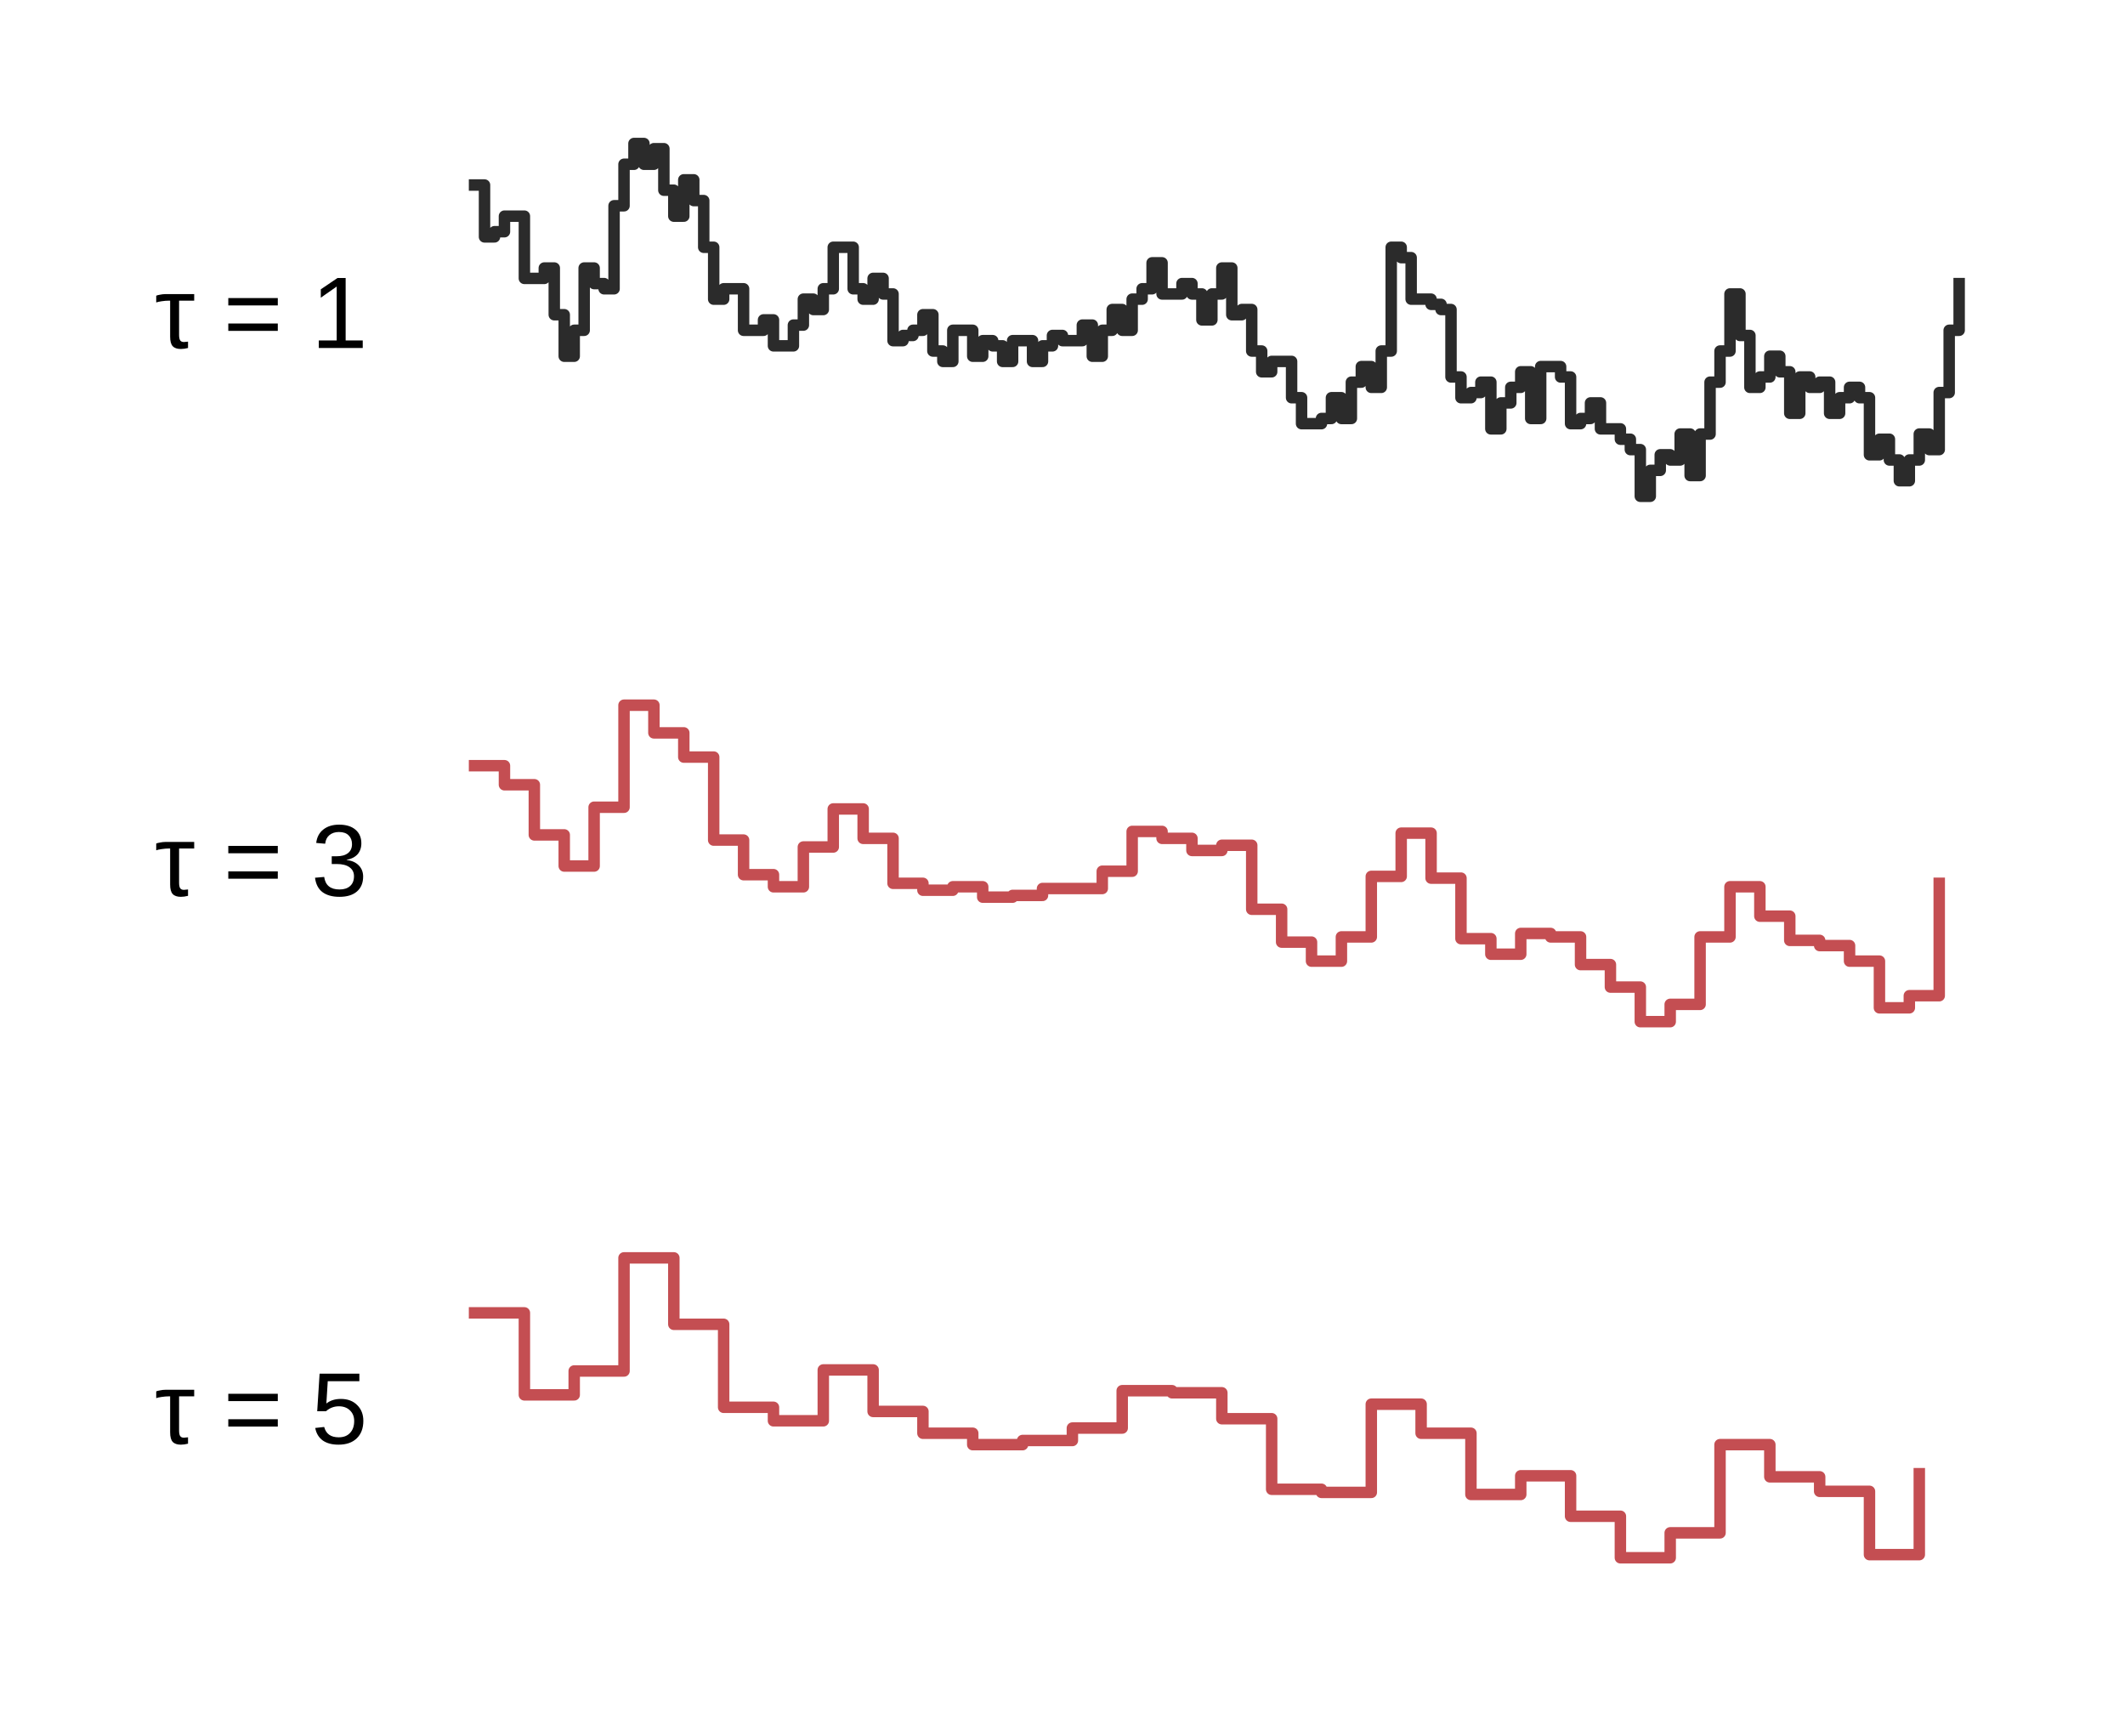
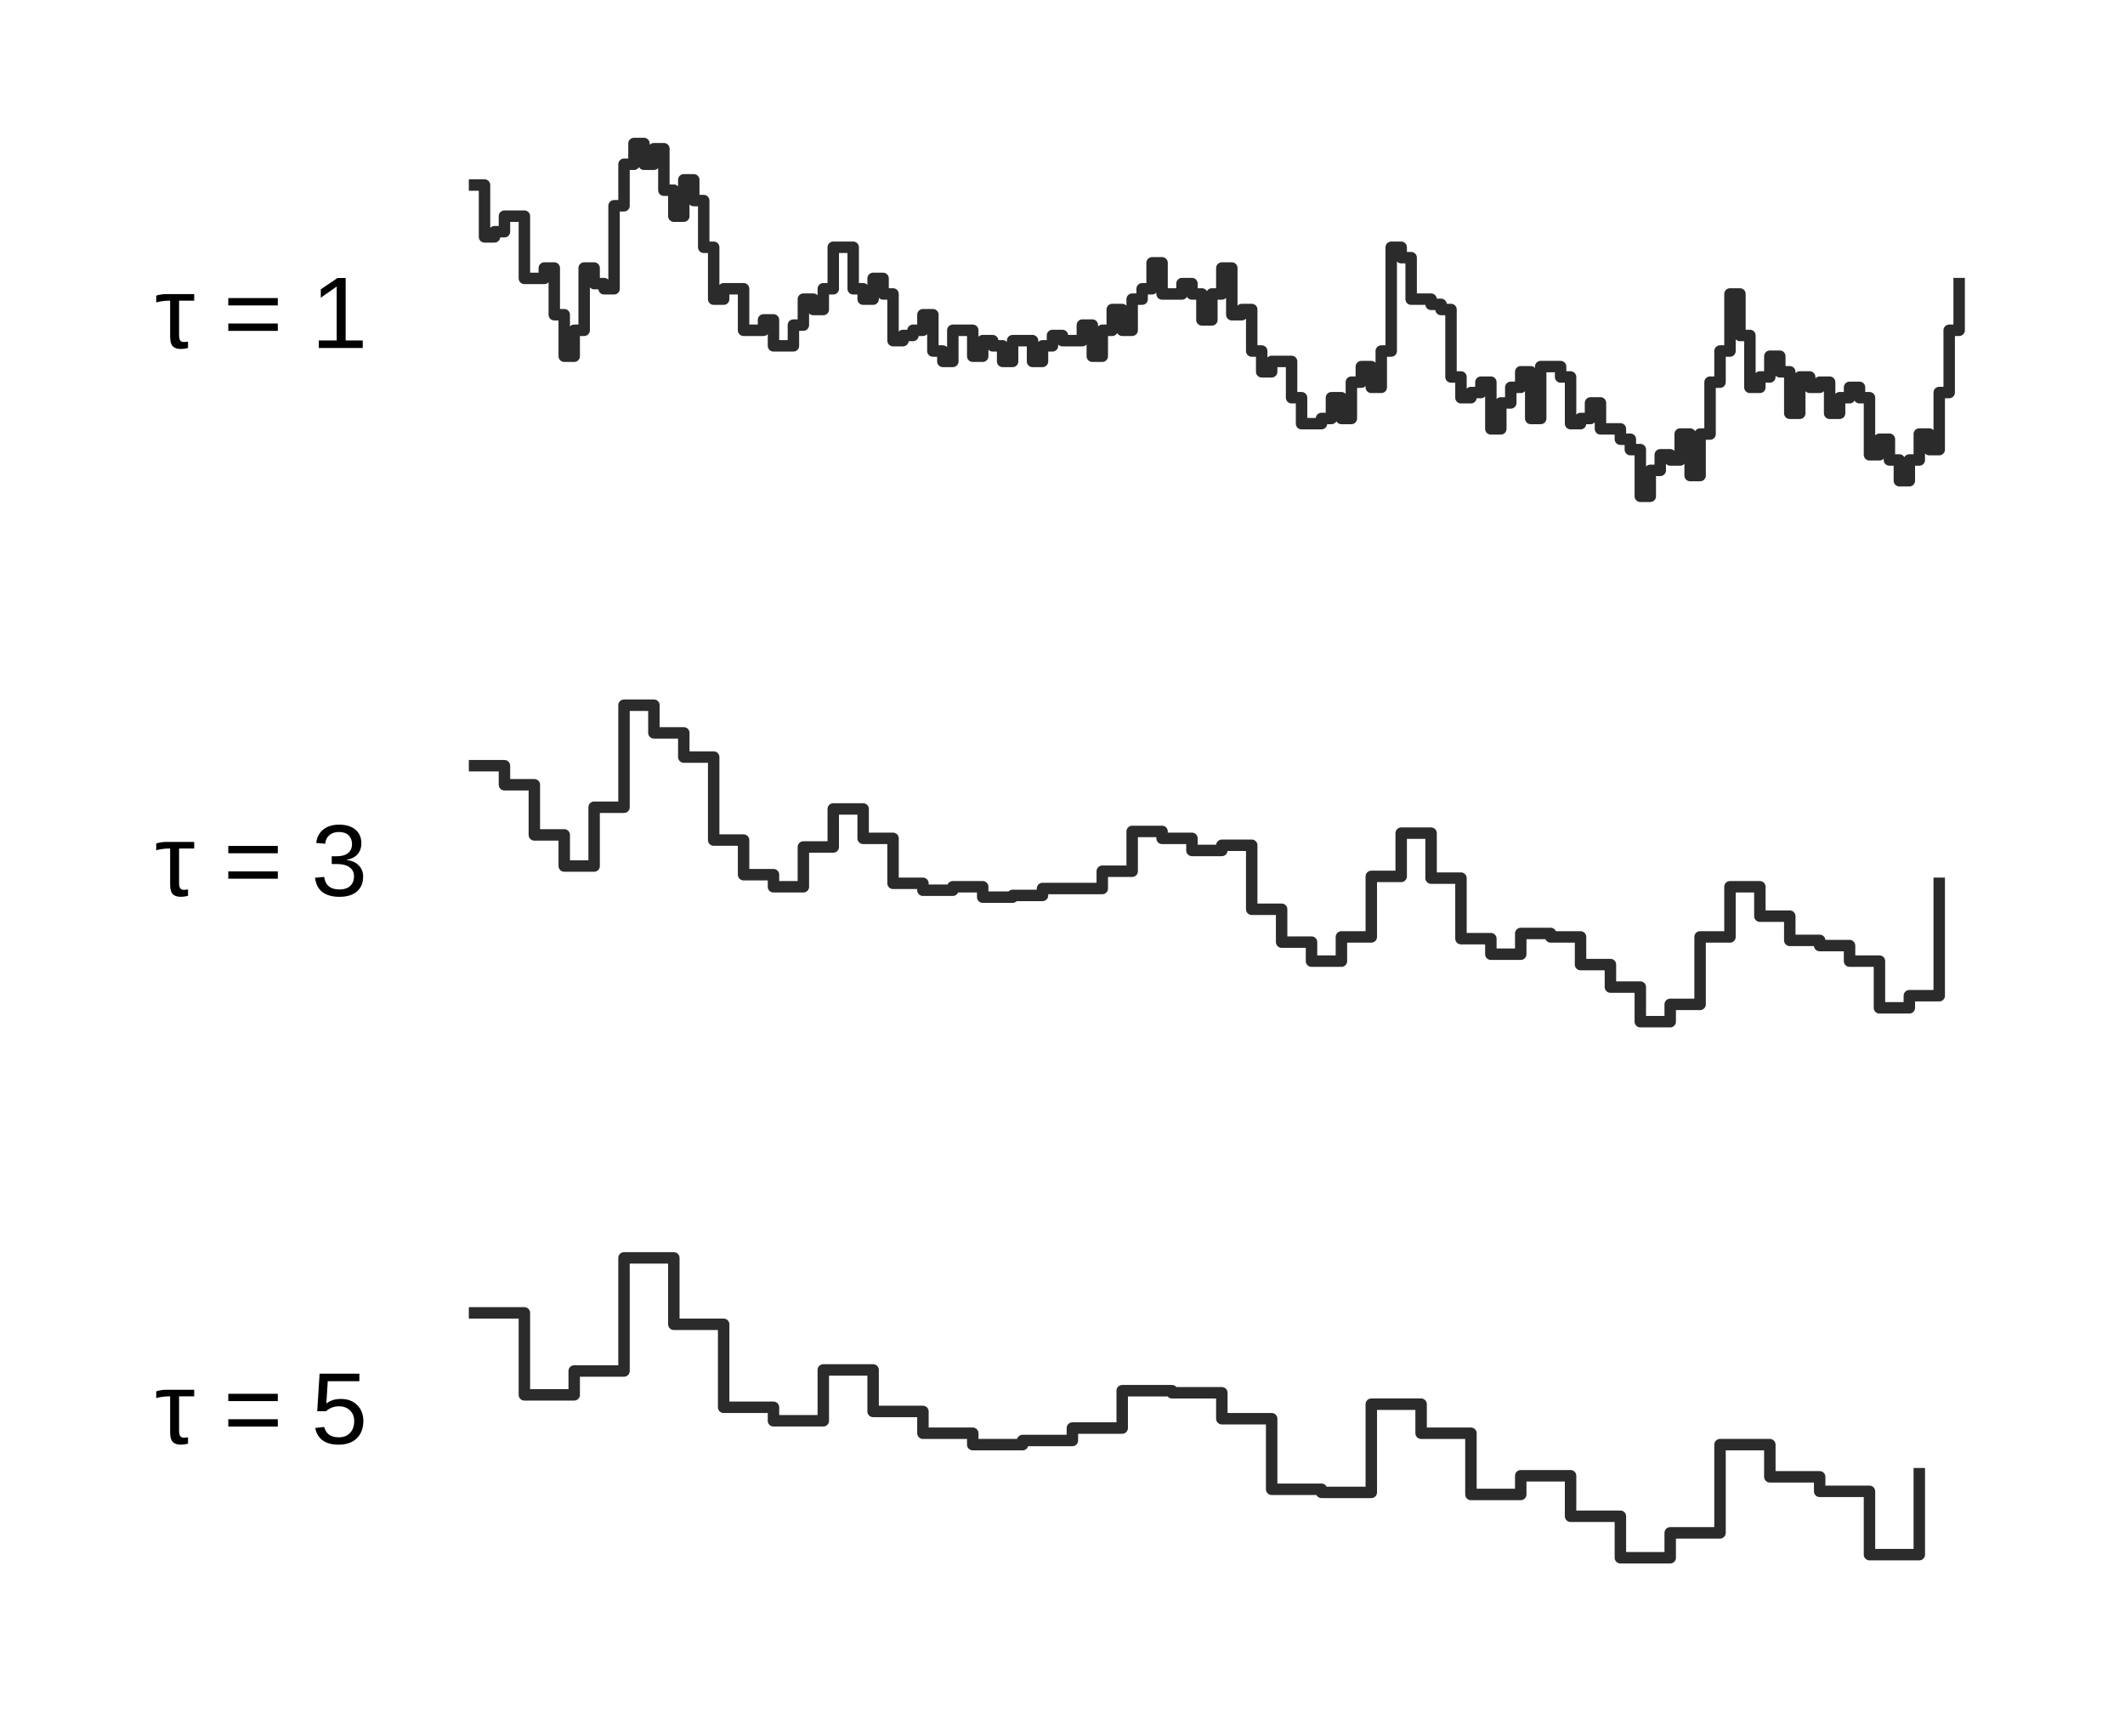
<svg xmlns="http://www.w3.org/2000/svg" width="167.002pt" height="136.368pt" viewBox="0 0 167.002 136.368" version="1.1">
  <defs>
    <style type="text/css">*{stroke-linejoin: round; stroke-linecap: butt}</style>
  </defs>
  <g id="figure_1">
    <g id="patch_1">
      <path d="M 0 136.368  L 167.002 136.368  L 167.002 0  L 0 0  L 0 136.368  z " style="fill: none" />
    </g>
    <g id="axes_1">
      <g id="patch_2">
        <path d="M 31.462 43.073  L 159.802 43.073  L 159.802 7.2  L 31.462 7.2  L 31.462 43.073  z " style="fill: none" />
      </g>
      <g id="matplotlib.axis_1" />
      <g id="matplotlib.axis_2" />
      <g id="line2d_1">
-         <path d="M 37.295 14.538  L 38.078 14.538  L 38.078 18.614  L 38.862 18.614  L 38.862 18.206  L 39.645 18.206  L 39.645 16.984  L 41.211 16.984  L 41.211 21.875  L 42.777 21.875  L 42.777 21.06  L 43.56 21.06  L 43.56 24.729  L 44.343 24.729  L 44.343 27.99  L 45.126 27.99  L 45.126 25.952  L 45.909 25.952  L 45.909 21.06  L 46.692 21.06  L 46.692 22.283  L 47.475 22.283  L 47.475 22.691  L 48.258 22.691  L 48.258 16.168  L 49.041 16.168  L 49.041 12.907  L 49.824 12.907  L 49.824 11.276  L 50.607 11.276  L 50.607 12.907  L 51.39 12.907  L 51.39 11.684  L 52.173 11.684  L 52.173 14.945  L 52.956 14.945  L 52.956 16.984  L 53.739 16.984  L 53.739 14.13  L 54.522 14.13  L 54.522 15.761  L 55.305 15.761  L 55.305 19.429  L 56.088 19.429  L 56.088 23.506  L 56.871 23.506  L 56.871 22.691  L 58.437 22.691  L 58.437 25.952  L 60.004 25.952  L 60.004 25.136  L 60.787 25.136  L 60.787 27.175  L 62.353 27.175  L 62.353 25.544  L 63.136 25.544  L 63.136 23.506  L 63.919 23.506  L 63.919 24.321  L 64.702 24.321  L 64.702 22.691  L 65.485 22.691  L 65.485 19.429  L 67.051 19.429  L 67.051 22.691  L 67.834 22.691  L 67.834 23.506  L 68.617 23.506  L 68.617 21.875  L 69.4 21.875  L 69.4 23.098  L 70.183 23.098  L 70.183 26.767  L 70.966 26.767  L 70.966 26.359  L 71.749 26.359  L 71.749 25.952  L 72.532 25.952  L 72.532 24.729  L 73.315 24.729  L 73.315 27.582  L 74.098 27.582  L 74.098 28.398  L 74.881 28.398  L 74.881 25.952  L 76.447 25.952  L 76.447 27.99  L 77.23 27.99  L 77.23 26.767  L 78.013 26.767  L 78.013 27.175  L 78.796 27.175  L 78.796 28.398  L 79.58 28.398  L 79.58 26.767  L 81.146 26.767  L 81.146 28.398  L 81.929 28.398  L 81.929 27.175  L 82.712 27.175  L 82.712 26.359  L 83.495 26.359  L 83.495 26.767  L 85.061 26.767  L 85.061 25.544  L 85.844 25.544  L 85.844 27.99  L 86.627 27.99  L 86.627 25.952  L 87.41 25.952  L 87.41 24.321  L 88.193 24.321  L 88.193 25.952  L 88.976 25.952  L 88.976 23.506  L 89.759 23.506  L 89.759 22.691  L 90.542 22.691  L 90.542 20.652  L 91.325 20.652  L 91.325 23.098  L 92.891 23.098  L 92.891 22.283  L 93.674 22.283  L 93.674 23.098  L 94.457 23.098  L 94.457 25.136  L 95.24 25.136  L 95.24 23.098  L 96.023 23.098  L 96.023 21.06  L 96.806 21.06  L 96.806 24.729  L 97.589 24.729  L 97.589 24.321  L 98.372 24.321  L 98.372 27.582  L 99.155 27.582  L 99.155 29.213  L 99.939 29.213  L 99.939 28.398  L 101.505 28.398  L 101.505 31.251  L 102.288 31.251  L 102.288 33.289  L 103.854 33.289  L 103.854 32.882  L 104.637 32.882  L 104.637 31.251  L 105.42 31.251  L 105.42 32.882  L 106.203 32.882  L 106.203 30.028  L 106.986 30.028  L 106.986 28.805  L 107.769 28.805  L 107.769 30.436  L 108.552 30.436  L 108.552 27.582  L 109.335 27.582  L 109.335 19.429  L 110.118 19.429  L 110.118 20.245  L 110.901 20.245  L 110.901 23.506  L 112.467 23.506  L 112.467 23.914  L 113.25 23.914  L 113.25 24.321  L 114.033 24.321  L 114.033 29.621  L 114.816 29.621  L 114.816 31.251  L 115.599 31.251  L 115.599 30.844  L 116.382 30.844  L 116.382 30.028  L 117.165 30.028  L 117.165 33.697  L 117.948 33.697  L 117.948 31.659  L 118.731 31.659  L 118.731 30.436  L 119.514 30.436  L 119.514 29.213  L 120.298 29.213  L 120.298 32.882  L 121.081 32.882  L 121.081 28.805  L 122.647 28.805  L 122.647 29.621  L 123.43 29.621  L 123.43 33.289  L 124.213 33.289  L 124.213 32.882  L 124.996 32.882  L 124.996 31.659  L 125.779 31.659  L 125.779 33.697  L 127.345 33.697  L 127.345 34.512  L 128.128 34.512  L 128.128 35.328  L 128.911 35.328  L 128.911 38.996  L 129.694 38.996  L 129.694 36.958  L 130.477 36.958  L 130.477 35.735  L 131.26 35.735  L 131.26 36.143  L 132.043 36.143  L 132.043 34.105  L 132.826 34.105  L 132.826 37.366  L 133.609 37.366  L 133.609 34.105  L 134.392 34.105  L 134.392 30.028  L 135.175 30.028  L 135.175 27.582  L 135.958 27.582  L 135.958 23.098  L 136.741 23.098  L 136.741 26.359  L 137.524 26.359  L 137.524 30.436  L 138.307 30.436  L 138.307 29.621  L 139.09 29.621  L 139.09 27.99  L 139.873 27.99  L 139.873 29.213  L 140.657 29.213  L 140.657 32.474  L 141.44 32.474  L 141.44 29.621  L 142.223 29.621  L 142.223 30.436  L 143.006 30.436  L 143.006 30.028  L 143.789 30.028  L 143.789 32.474  L 144.572 32.474  L 144.572 31.251  L 145.355 31.251  L 145.355 30.436  L 146.138 30.436  L 146.138 31.251  L 146.921 31.251  L 146.921 35.735  L 147.704 35.735  L 147.704 34.512  L 148.487 34.512  L 148.487 36.143  L 149.27 36.143  L 149.27 37.774  L 150.053 37.774  L 150.053 36.143  L 150.836 36.143  L 150.836 34.105  L 151.619 34.105  L 151.619 35.328  L 152.402 35.328  L 152.402 30.844  L 153.185 30.844  L 153.185 25.952  L 153.968 25.952  L 153.968 22.283  L 153.968 22.283  " clip-path="url(#p7a2302b564)" style="fill: none; stroke: #2b2b2b; stroke-width: 0.9; stroke-linecap: square" />
+         <path d="M 37.295 14.538  L 38.078 14.538  L 38.078 18.614  L 38.862 18.614  L 38.862 18.206  L 39.645 18.206  L 39.645 16.984  L 41.211 16.984  L 41.211 21.875  L 42.777 21.875  L 42.777 21.06  L 43.56 21.06  L 43.56 24.729  L 44.343 24.729  L 44.343 27.99  L 45.126 27.99  L 45.126 25.952  L 45.909 25.952  L 45.909 21.06  L 46.692 21.06  L 46.692 22.283  L 47.475 22.283  L 47.475 22.691  L 48.258 22.691  L 48.258 16.168  L 49.041 16.168  L 49.041 12.907  L 49.824 12.907  L 49.824 11.276  L 50.607 11.276  L 50.607 12.907  L 51.39 12.907  L 51.39 11.684  L 52.173 11.684  L 52.173 14.945  L 52.956 14.945  L 52.956 16.984  L 53.739 16.984  L 53.739 14.13  L 54.522 14.13  L 54.522 15.761  L 55.305 15.761  L 55.305 19.429  L 56.088 19.429  L 56.088 23.506  L 56.871 23.506  L 56.871 22.691  L 58.437 22.691  L 58.437 25.952  L 60.004 25.952  L 60.004 25.136  L 60.787 25.136  L 60.787 27.175  L 62.353 27.175  L 62.353 25.544  L 63.136 25.544  L 63.136 23.506  L 63.919 23.506  L 63.919 24.321  L 64.702 24.321  L 64.702 22.691  L 65.485 22.691  L 65.485 19.429  L 67.051 19.429  L 67.051 22.691  L 67.834 22.691  L 67.834 23.506  L 68.617 23.506  L 68.617 21.875  L 69.4 21.875  L 69.4 23.098  L 70.183 23.098  L 70.183 26.767  L 70.966 26.767  L 70.966 26.359  L 71.749 26.359  L 71.749 25.952  L 72.532 25.952  L 72.532 24.729  L 73.315 24.729  L 73.315 27.582  L 74.098 27.582  L 74.098 28.398  L 74.881 28.398  L 74.881 25.952  L 76.447 25.952  L 76.447 27.99  L 77.23 27.99  L 77.23 26.767  L 78.013 26.767  L 78.013 27.175  L 78.796 27.175  L 78.796 28.398  L 79.58 28.398  L 79.58 26.767  L 81.146 26.767  L 81.146 28.398  L 81.929 28.398  L 81.929 27.175  L 82.712 27.175  L 82.712 26.359  L 83.495 26.359  L 83.495 26.767  L 85.061 26.767  L 85.061 25.544  L 85.844 25.544  L 85.844 27.99  L 86.627 27.99  L 86.627 25.952  L 87.41 25.952  L 87.41 24.321  L 88.193 24.321  L 88.193 25.952  L 88.976 25.952  L 88.976 23.506  L 89.759 23.506  L 89.759 22.691  L 90.542 22.691  L 90.542 20.652  L 91.325 20.652  L 91.325 23.098  L 92.891 23.098  L 92.891 22.283  L 93.674 22.283  L 93.674 23.098  L 94.457 23.098  L 94.457 25.136  L 95.24 25.136  L 95.24 23.098  L 96.023 23.098  L 96.023 21.06  L 96.806 21.06  L 96.806 24.729  L 97.589 24.729  L 97.589 24.321  L 98.372 24.321  L 98.372 27.582  L 99.155 27.582  L 99.155 29.213  L 99.939 29.213  L 99.939 28.398  L 101.505 28.398  L 101.505 31.251  L 102.288 31.251  L 102.288 33.289  L 103.854 33.289  L 103.854 32.882  L 104.637 32.882  L 104.637 31.251  L 105.42 31.251  L 105.42 32.882  L 106.203 32.882  L 106.203 30.028  L 106.986 30.028  L 106.986 28.805  L 107.769 28.805  L 107.769 30.436  L 108.552 30.436  L 108.552 27.582  L 109.335 27.582  L 109.335 19.429  L 110.118 19.429  L 110.118 20.245  L 110.901 20.245  L 110.901 23.506  L 112.467 23.506  L 112.467 23.914  L 113.25 23.914  L 113.25 24.321  L 114.033 24.321  L 114.033 29.621  L 114.816 29.621  L 114.816 31.251  L 115.599 31.251  L 115.599 30.844  L 116.382 30.844  L 116.382 30.028  L 117.165 30.028  L 117.165 33.697  L 117.948 33.697  L 117.948 31.659  L 118.731 31.659  L 118.731 30.436  L 119.514 30.436  L 119.514 29.213  L 120.298 29.213  L 120.298 32.882  L 121.081 32.882  L 121.081 28.805  L 122.647 28.805  L 122.647 29.621  L 123.43 29.621  L 123.43 33.289  L 124.213 33.289  L 124.213 32.882  L 124.996 32.882  L 124.996 31.659  L 125.779 31.659  L 125.779 33.697  L 127.345 33.697  L 127.345 34.512  L 128.128 34.512  L 128.128 35.328  L 128.911 35.328  L 128.911 38.996  L 129.694 38.996  L 129.694 36.958  L 130.477 36.958  L 130.477 35.735  L 131.26 35.735  L 131.26 36.143  L 132.043 36.143  L 132.043 34.105  L 132.826 34.105  L 132.826 37.366  L 133.609 37.366  L 133.609 34.105  L 134.392 34.105  L 134.392 30.028  L 135.175 30.028  L 135.175 27.582  L 135.958 27.582  L 135.958 23.098  L 136.741 23.098  L 136.741 26.359  L 137.524 26.359  L 137.524 30.436  L 138.307 30.436  L 138.307 29.621  L 139.09 29.621  L 139.09 27.99  L 139.873 27.99  L 139.873 29.213  L 140.657 29.213  L 140.657 32.474  L 141.44 32.474  L 141.44 29.621  L 142.223 29.621  L 142.223 30.436  L 143.006 30.436  L 143.006 30.028  L 143.789 30.028  L 143.789 32.474  L 144.572 32.474  L 144.572 31.251  L 145.355 31.251  L 145.355 30.436  L 146.138 30.436  L 146.138 31.251  L 146.921 31.251  L 146.921 35.735  L 147.704 35.735  L 147.704 34.512  L 148.487 34.512  L 148.487 36.143  L 149.27 36.143  L 149.27 37.774  L 150.053 37.774  L 150.053 36.143  L 150.836 36.143  L 150.836 34.105  L 151.619 34.105  L 151.619 35.328  L 152.402 35.328  L 152.402 30.844  L 153.185 30.844  L 153.185 25.952  L 153.968 25.952  L 153.968 22.283  L 153.968 22.283  " clip-path="url(#p0d99c753cb)" style="fill: none; stroke: #2b2b2b; stroke-width: 0.9; stroke-linecap: square" />
      </g>
      <g id="text_1">
        <text style="font-size: 8px; font-family: 'Arial', 'Helvetica', 'DejaVu Sans', sans-serif; text-anchor: end" x="28.895" y="27.344" transform="rotate(-0 28.895 27.34397)">τ = 1</text>
      </g>
    </g>
    <g id="axes_2">
      <g id="patch_3">
        <path d="M 31.462 86.12  L 159.802 86.12  L 159.802 50.248  L 31.462 50.248  L 31.462 86.12  z " style="fill: none" />
      </g>
      <g id="matplotlib.axis_3" />
      <g id="matplotlib.axis_4" />
      <g id="line2d_2">
-         <path d="M 37.295 60.167  L 39.645 60.167  L 39.645 61.662  L 41.994 61.662  L 41.994 65.602  L 44.343 65.602  L 44.343 68.048  L 46.692 68.048  L 46.692 63.428  L 49.041 63.428  L 49.041 55.411  L 51.39 55.411  L 51.39 57.585  L 53.739 57.585  L 53.739 59.488  L 56.088 59.488  L 56.088 66.01  L 58.437 66.01  L 58.437 68.728  L 60.787 68.728  L 60.787 69.679  L 63.136 69.679  L 63.136 66.553  L 65.485 66.553  L 65.485 63.564  L 67.834 63.564  L 67.834 65.874  L 70.183 65.874  L 70.183 69.407  L 72.532 69.407  L 72.532 69.95  L 74.881 69.95  L 74.881 69.679  L 77.23 69.679  L 77.23 70.494  L 79.58 70.494  L 79.58 70.358  L 81.929 70.358  L 81.929 69.815  L 84.278 69.815  L 84.278 69.815  L 86.627 69.815  L 86.627 68.456  L 88.976 68.456  L 88.976 65.33  L 91.325 65.33  L 91.325 65.874  L 93.674 65.874  L 93.674 66.825  L 96.023 66.825  L 96.023 66.418  L 98.372 66.418  L 98.372 71.445  L 100.722 71.445  L 100.722 74.027  L 103.071 74.027  L 103.071 75.522  L 105.42 75.522  L 105.42 73.619  L 107.769 73.619  L 107.769 68.863  L 110.118 68.863  L 110.118 65.466  L 112.467 65.466  L 112.467 68.999  L 114.816 68.999  L 114.816 73.755  L 117.165 73.755  L 117.165 74.978  L 119.514 74.978  L 119.514 73.348  L 121.864 73.348  L 121.864 73.619  L 124.213 73.619  L 124.213 75.793  L 126.562 75.793  L 126.562 77.56  L 128.911 77.56  L 128.911 80.278  L 131.26 80.278  L 131.26 78.919  L 133.609 78.919  L 133.609 73.619  L 135.958 73.619  L 135.958 69.679  L 138.307 69.679  L 138.307 71.989  L 140.657 71.989  L 140.657 73.891  L 143.006 73.891  L 143.006 74.299  L 145.355 74.299  L 145.355 75.522  L 147.704 75.522  L 147.704 79.19  L 150.053 79.19  L 150.053 78.239  L 152.402 78.239  L 152.402 69.407  " clip-path="url(#pa48ff8e78e)" style="fill: none; stroke: #c44e52; stroke-width: 0.9; stroke-linecap: square" />
+         <path d="M 37.295 60.167  L 39.645 60.167  L 39.645 61.662  L 41.994 61.662  L 41.994 65.602  L 44.343 65.602  L 44.343 68.048  L 46.692 68.048  L 46.692 63.428  L 49.041 63.428  L 49.041 55.411  L 51.39 55.411  L 51.39 57.585  L 53.739 57.585  L 53.739 59.488  L 56.088 59.488  L 56.088 66.01  L 58.437 66.01  L 58.437 68.728  L 60.787 68.728  L 60.787 69.679  L 63.136 69.679  L 63.136 66.553  L 65.485 66.553  L 65.485 63.564  L 67.834 63.564  L 67.834 65.874  L 70.183 65.874  L 70.183 69.407  L 72.532 69.407  L 72.532 69.95  L 74.881 69.95  L 74.881 69.679  L 77.23 69.679  L 77.23 70.494  L 79.58 70.494  L 79.58 70.358  L 81.929 70.358  L 81.929 69.815  L 84.278 69.815  L 84.278 69.815  L 86.627 69.815  L 86.627 68.456  L 88.976 68.456  L 88.976 65.33  L 91.325 65.33  L 91.325 65.874  L 93.674 65.874  L 93.674 66.825  L 96.023 66.825  L 96.023 66.418  L 98.372 66.418  L 98.372 71.445  L 100.722 71.445  L 100.722 74.027  L 103.071 74.027  L 103.071 75.522  L 105.42 75.522  L 105.42 73.619  L 107.769 73.619  L 107.769 68.863  L 110.118 68.863  L 110.118 65.466  L 112.467 65.466  L 112.467 68.999  L 114.816 68.999  L 114.816 73.755  L 117.165 73.755  L 117.165 74.978  L 119.514 74.978  L 119.514 73.348  L 121.864 73.348  L 121.864 73.619  L 124.213 73.619  L 124.213 75.793  L 126.562 75.793  L 126.562 77.56  L 128.911 77.56  L 128.911 80.278  L 131.26 80.278  L 131.26 78.919  L 133.609 78.919  L 133.609 73.619  L 135.958 73.619  L 135.958 69.679  L 138.307 69.679  L 138.307 71.989  L 140.657 71.989  L 140.657 73.891  L 143.006 73.891  L 143.006 74.299  L 145.355 74.299  L 145.355 75.522  L 147.704 75.522  L 147.704 79.19  L 150.053 79.19  L 150.053 78.239  L 152.402 78.239  L 152.402 69.407  " clip-path="url(#p6d8ddeec9e)" style="fill: none; stroke: #2b2b2b; stroke-width: 0.9; stroke-linecap: square" />
      </g>
      <g id="text_2">
        <text style="font-size: 8px; font-family: 'Arial', 'Helvetica', 'DejaVu Sans', sans-serif; text-anchor: end" x="28.895" y="70.391" transform="rotate(-0 28.895 70.3915)">τ = 3</text>
      </g>
    </g>
    <g id="axes_3">
      <g id="patch_4">
        <path d="M 31.462 129.168  L 159.802 129.168  L 159.802 93.295  L 31.462 93.295  L 31.462 129.168  z " style="fill: none" />
      </g>
      <g id="matplotlib.axis_5" />
      <g id="matplotlib.axis_6" />
      <g id="line2d_3">
-         <path d="M 37.295 103.16  L 41.211 103.16  L 41.211 109.601  L 45.126 109.601  L 45.126 107.726  L 49.041 107.726  L 49.041 98.839  L 52.956 98.839  L 52.956 104.057  L 56.871 104.057  L 56.871 110.579  L 60.787 110.579  L 60.787 111.639  L 64.702 111.639  L 64.702 107.644  L 68.617 107.644  L 68.617 110.905  L 72.532 110.905  L 72.532 112.618  L 76.447 112.618  L 76.447 113.514  L 80.363 113.514  L 80.363 113.188  L 84.278 113.188  L 84.278 112.21  L 88.193 112.21  L 88.193 109.275  L 92.108 109.275  L 92.108 109.438  L 96.023 109.438  L 96.023 111.476  L 99.939 111.476  L 99.939 117.02  L 103.854 117.02  L 103.854 117.265  L 107.769 117.265  L 107.769 110.335  L 111.684 110.335  L 111.684 112.618  L 115.599 112.618  L 115.599 117.428  L 119.514 117.428  L 119.514 115.96  L 123.43 115.96  L 123.43 119.14  L 127.345 119.14  L 127.345 122.401  L 131.26 122.401  L 131.26 120.444  L 135.175 120.444  L 135.175 113.514  L 139.09 113.514  L 139.09 116.042  L 143.006 116.042  L 143.006 117.183  L 146.921 117.183  L 146.921 122.156  L 150.836 122.156  L 150.836 115.797  " clip-path="url(#pa72099f3fc)" style="fill: none; stroke: #c44e52; stroke-width: 0.9; stroke-linecap: square" />
+         <path d="M 37.295 103.16  L 41.211 103.16  L 41.211 109.601  L 45.126 109.601  L 45.126 107.726  L 49.041 107.726  L 49.041 98.839  L 52.956 98.839  L 52.956 104.057  L 56.871 104.057  L 56.871 110.579  L 60.787 110.579  L 60.787 111.639  L 64.702 111.639  L 64.702 107.644  L 68.617 107.644  L 68.617 110.905  L 72.532 110.905  L 72.532 112.618  L 76.447 112.618  L 76.447 113.514  L 80.363 113.514  L 80.363 113.188  L 84.278 113.188  L 84.278 112.21  L 88.193 112.21  L 88.193 109.275  L 92.108 109.275  L 92.108 109.438  L 96.023 109.438  L 96.023 111.476  L 99.939 111.476  L 99.939 117.02  L 103.854 117.02  L 103.854 117.265  L 107.769 117.265  L 107.769 110.335  L 111.684 110.335  L 111.684 112.618  L 115.599 112.618  L 115.599 117.428  L 119.514 117.428  L 119.514 115.96  L 123.43 115.96  L 123.43 119.14  L 127.345 119.14  L 127.345 122.401  L 131.26 122.401  L 131.26 120.444  L 135.175 120.444  L 135.175 113.514  L 139.09 113.514  L 139.09 116.042  L 143.006 116.042  L 143.006 117.183  L 146.921 117.183  L 146.921 122.156  L 150.836 122.156  L 150.836 115.797  " clip-path="url(#p2db122e5a3)" style="fill: none; stroke: #2b2b2b; stroke-width: 0.9; stroke-linecap: square" />
      </g>
      <g id="text_3">
        <text style="font-size: 8px; font-family: 'Arial', 'Helvetica', 'DejaVu Sans', sans-serif; text-anchor: end" x="28.895" y="113.439" transform="rotate(-0 28.895 113.439)">τ = 5</text>
      </g>
    </g>
  </g>
  <defs>
-     <clipPath id="p7a2302b564">
+     <clipPath id="p0d99c753cb">
      <rect x="31.462" y="7.2" width="128.34" height="35.873" />
    </clipPath>
-     <clipPath id="pa48ff8e78e">
+     <clipPath id="p6d8ddeec9e">
      <rect x="31.462" y="50.248" width="128.34" height="35.873" />
    </clipPath>
-     <clipPath id="pa72099f3fc">
+     <clipPath id="p2db122e5a3">
      <rect x="31.462" y="93.295" width="128.34" height="35.873" />
    </clipPath>
  </defs>
</svg>
